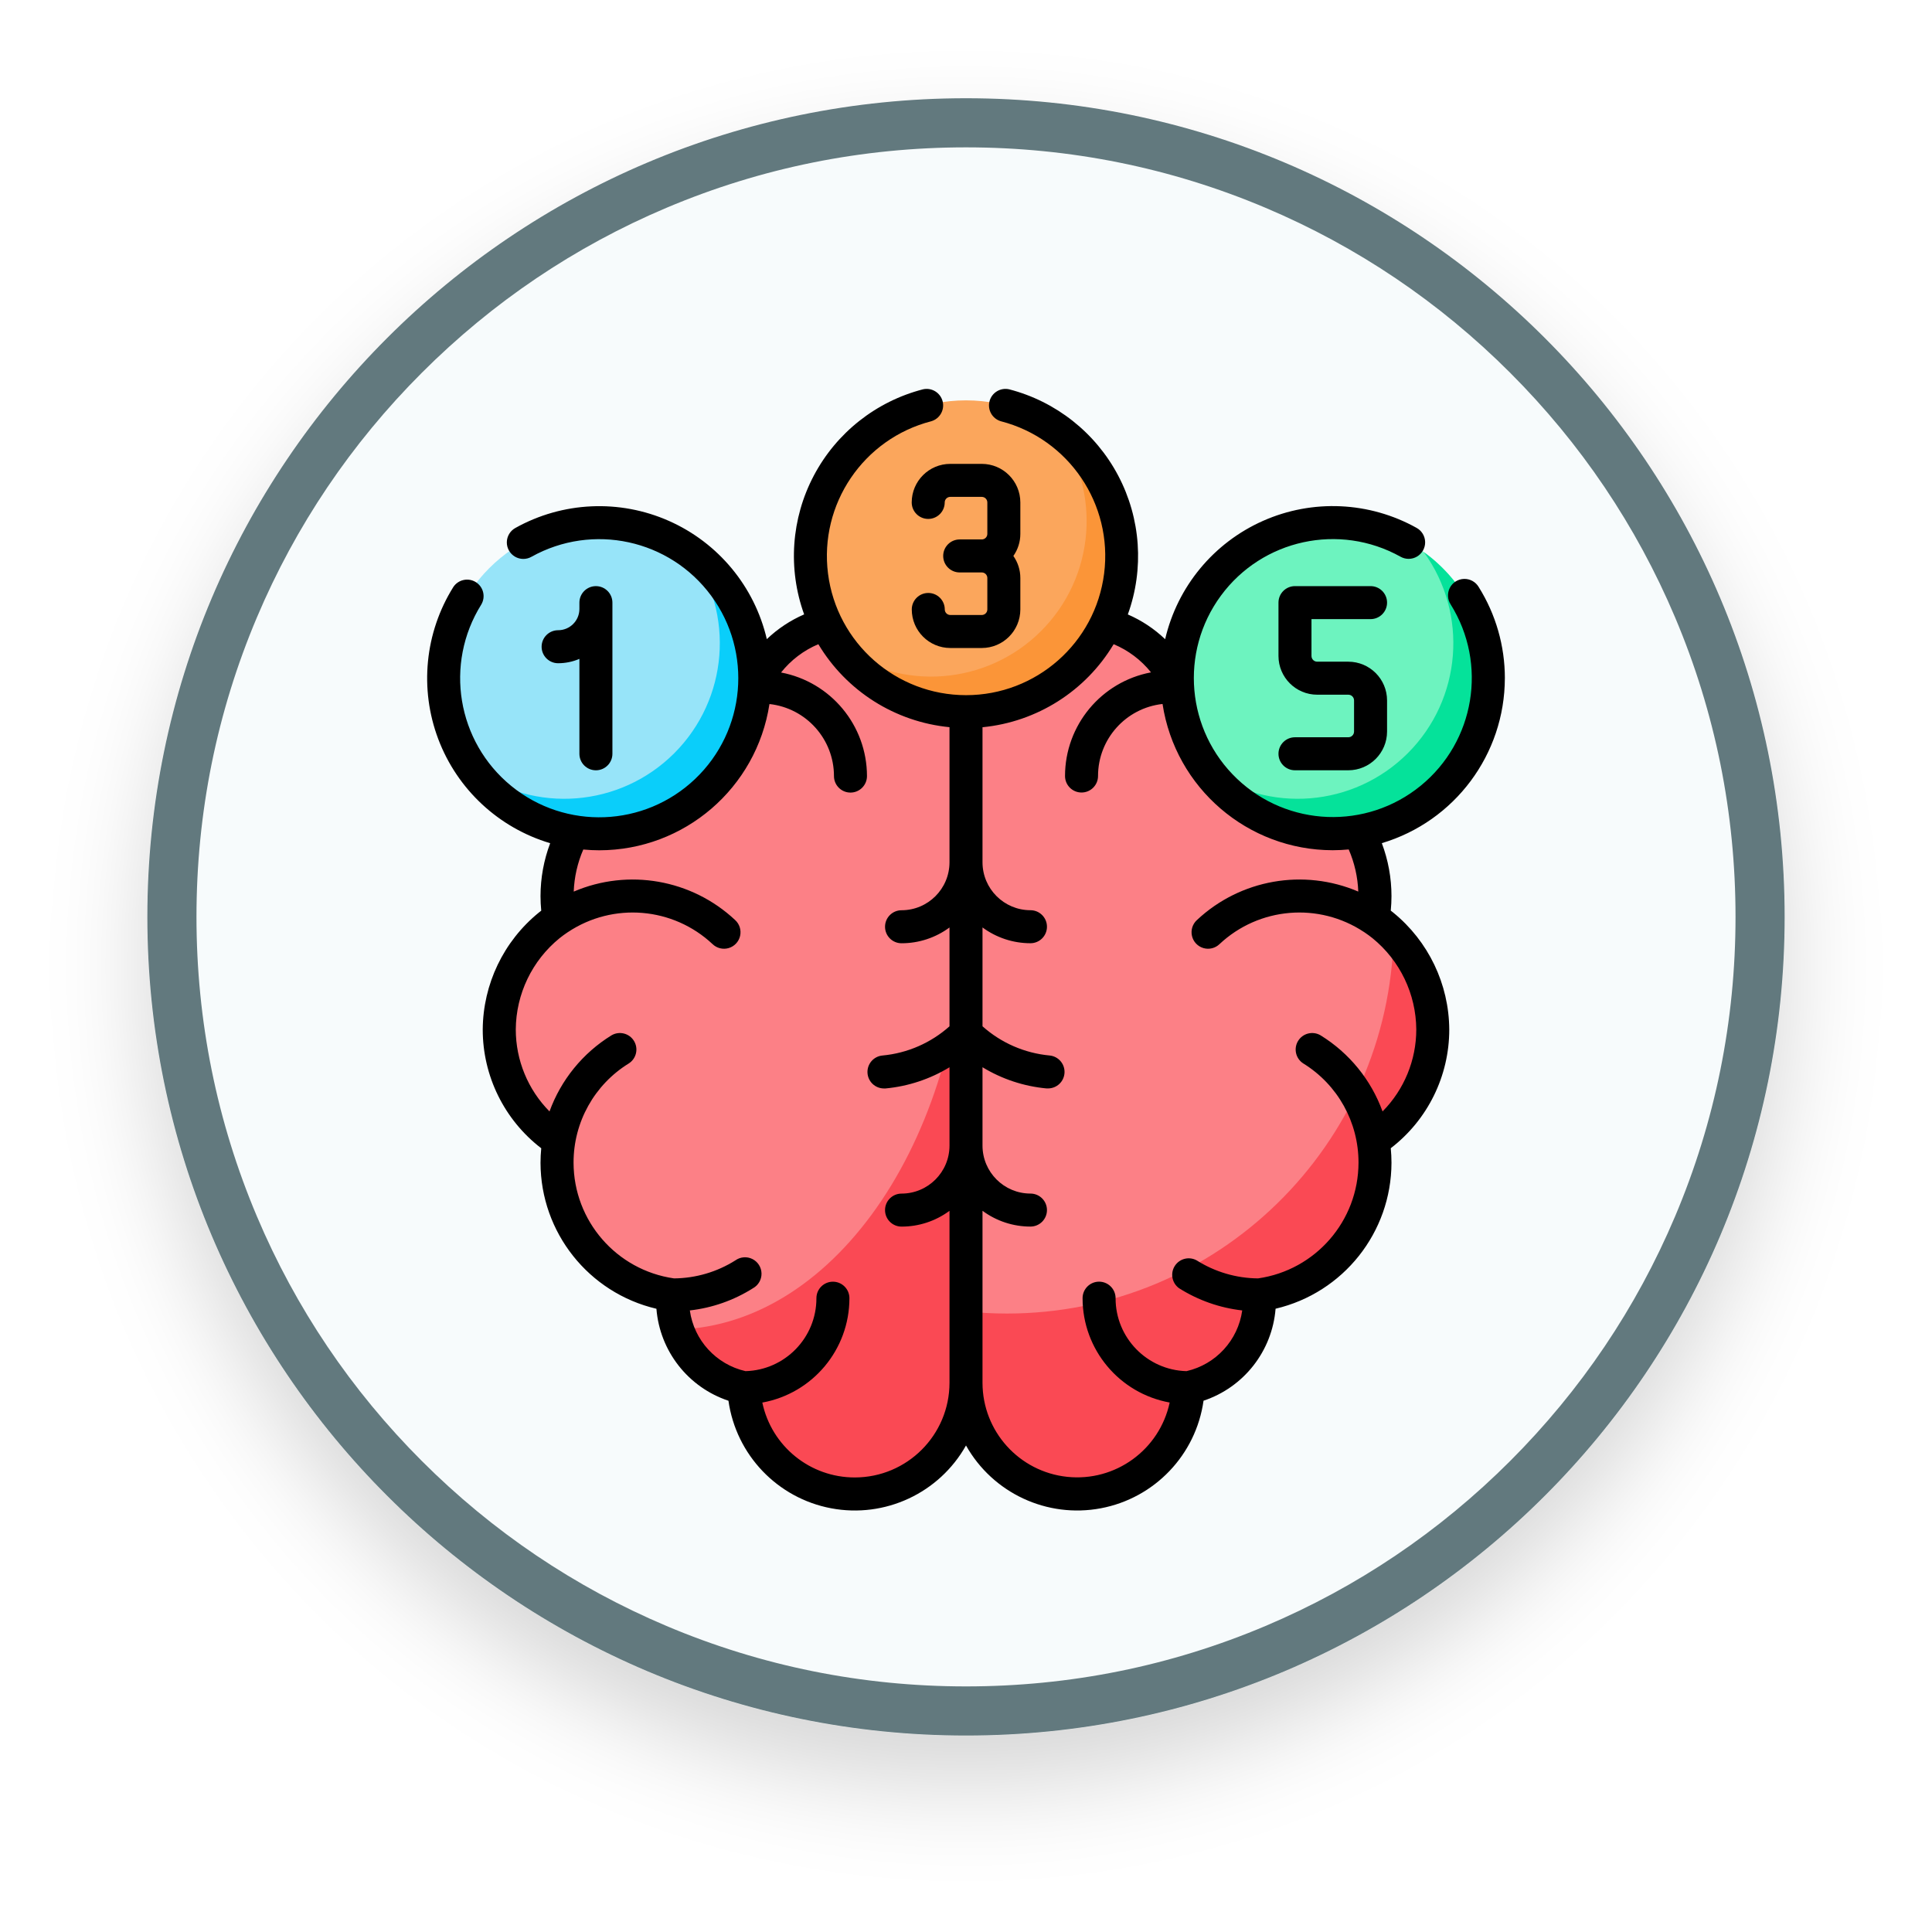
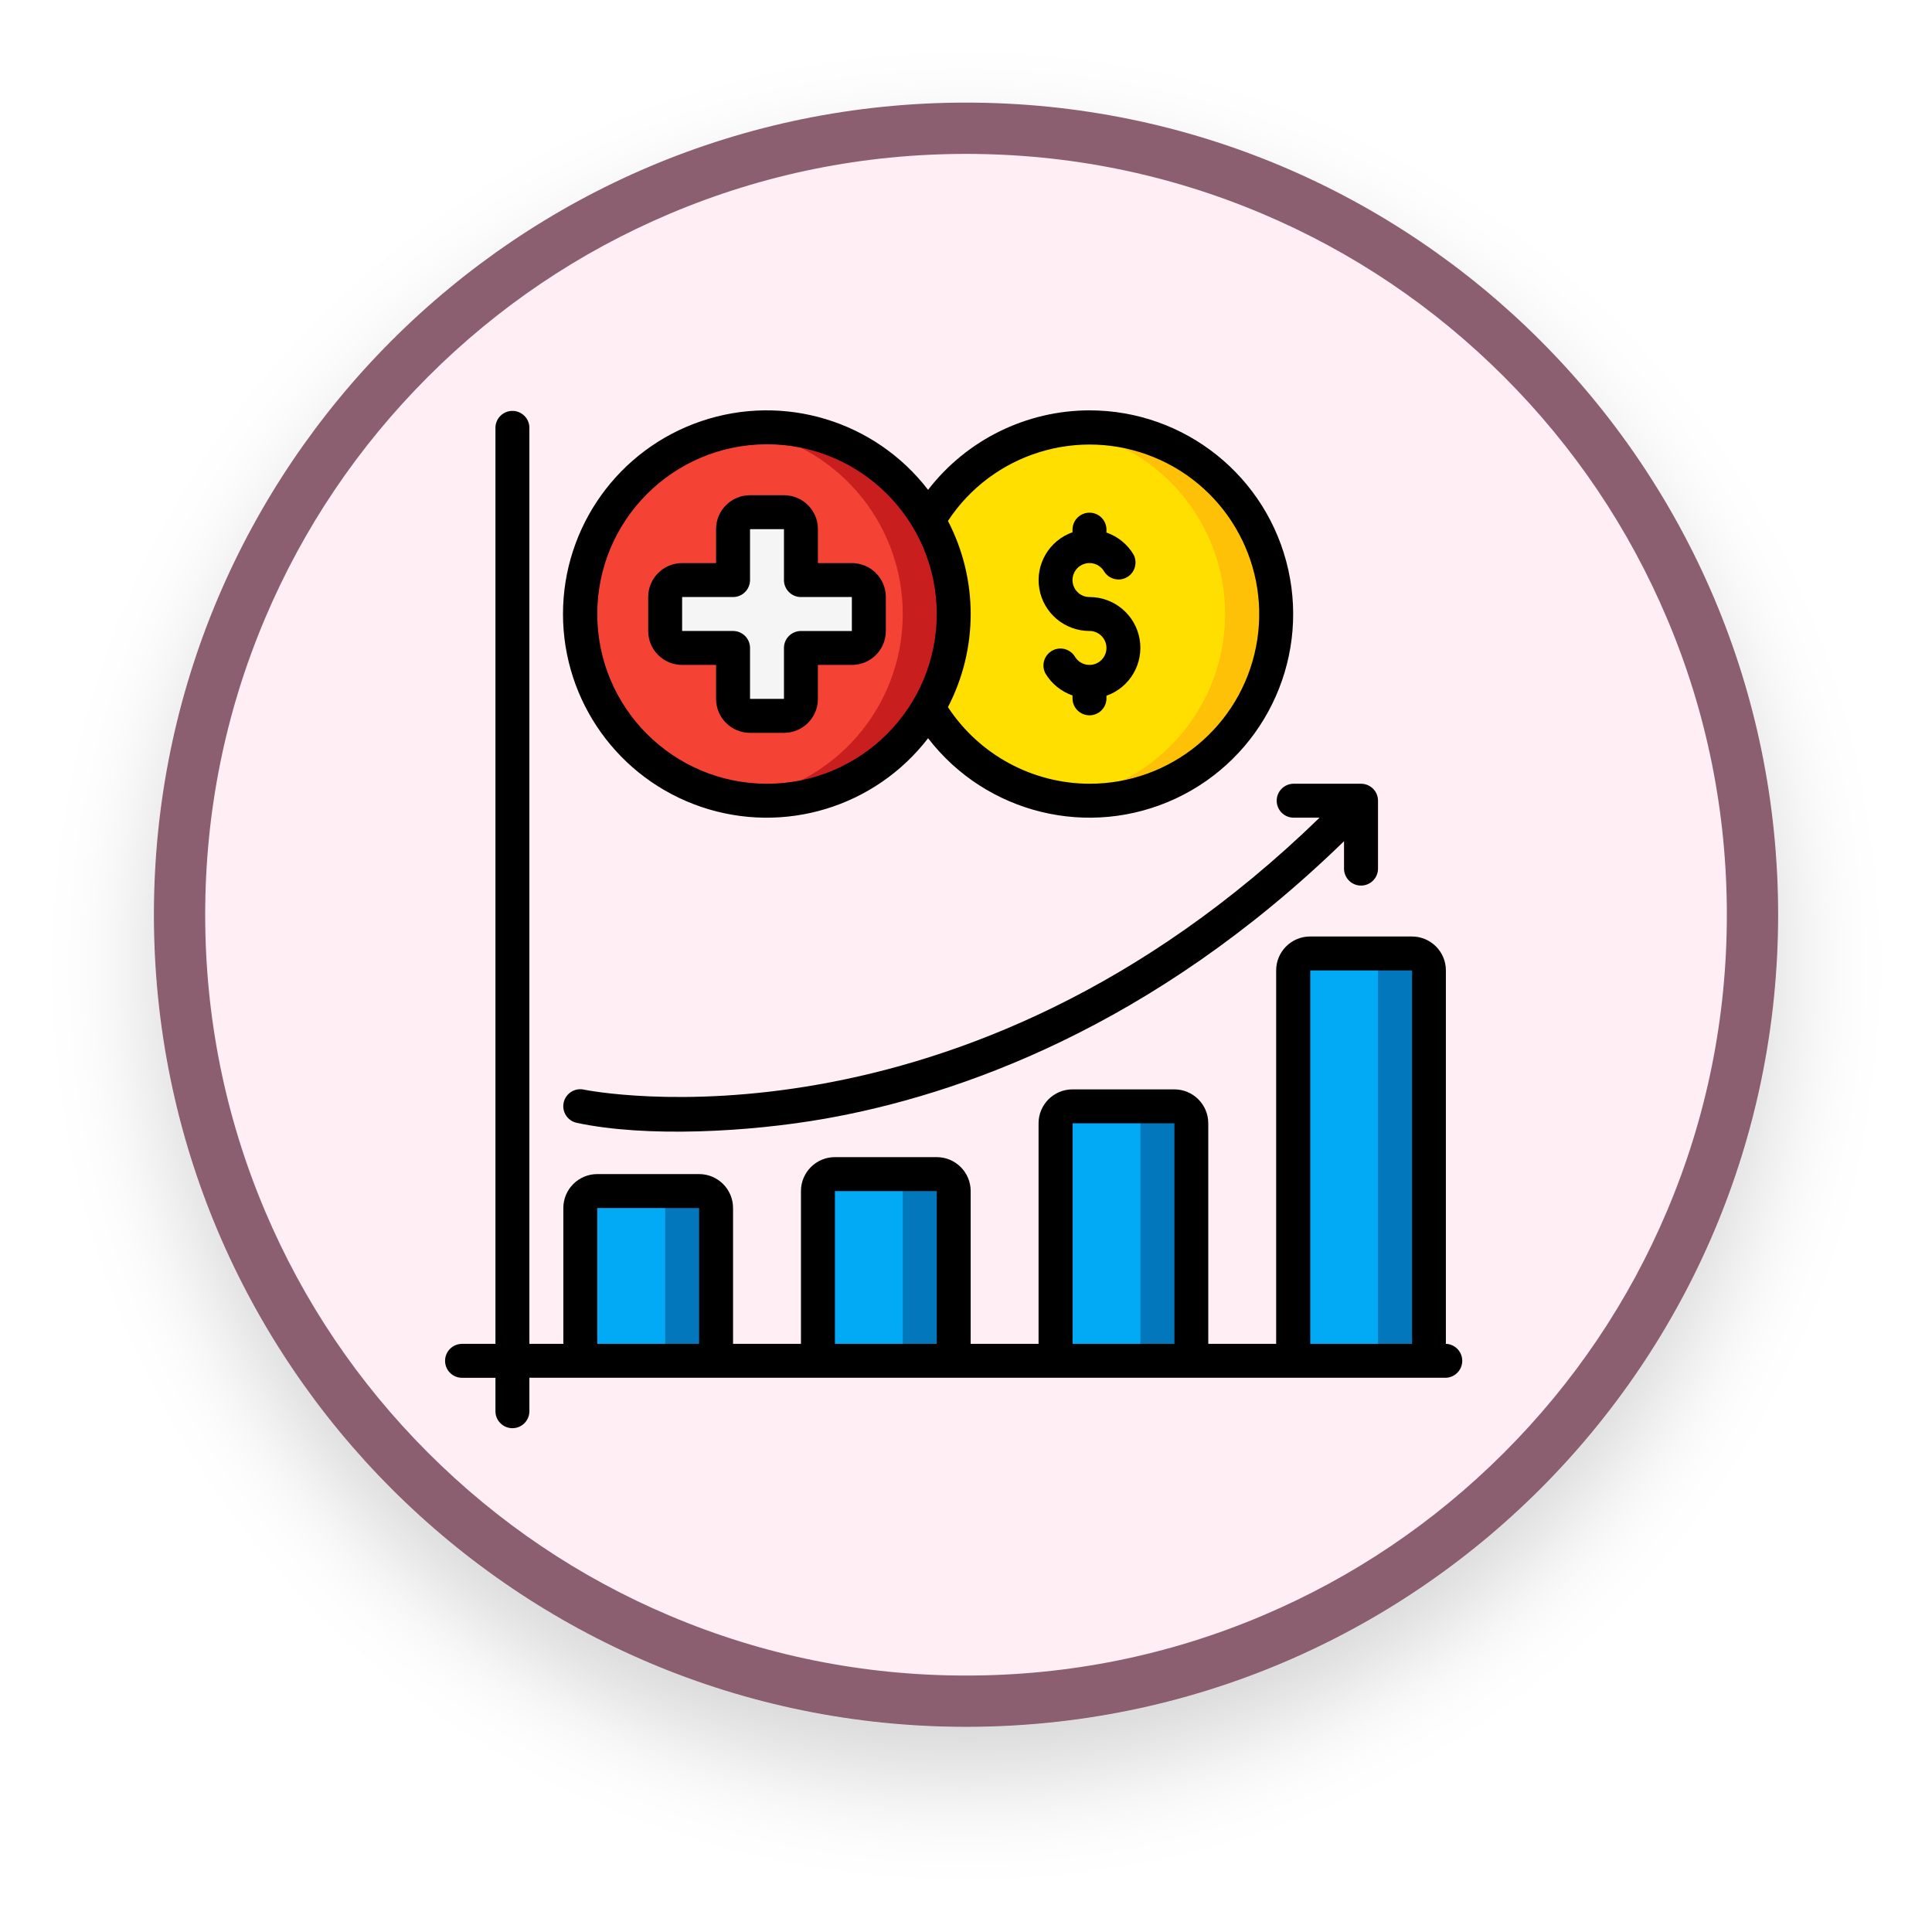
- <svg xmlns="http://www.w3.org/2000/svg" width="118" height="118" viewBox="0 0 118 118">
+ <svg xmlns="http://www.w3.org/2000/svg" width="113" height="113" viewBox="0 0 113 113">
  <defs>
-     <filter id="Path_982547" x="0" y="0" width="118" height="118" filterUnits="userSpaceOnUse">
+     <filter id="Path_982547" x="0" y="0" width="113" height="113" filterUnits="userSpaceOnUse">
      <feOffset dy="3" input="SourceAlpha" />
      <feGaussianBlur stdDeviation="3" result="blur" />
      <feFlood flood-opacity="0.161" />
      <feComposite operator="in" in2="blur" />
      <feComposite in="SourceGraphic" />
    </filter>
  </defs>
-   <g id="Group_1203514" data-name="Group 1203514" transform="translate(-834.5 -779.623)">
-     <g id="Group_1202947" data-name="Group 1202947">
-       <g id="Group_1178381" data-name="Group 1178381" transform="translate(630 -4131.922)">
-         <g id="Group_1173988" data-name="Group 1173988" transform="translate(213.5 4917.545)">
-           <g id="Group_1172010" data-name="Group 1172010">
-             <g id="Group_1171046" data-name="Group 1171046">
-               <g id="Group_1148525" data-name="Group 1148525">
-                 <g transform="matrix(1, 0, 0, 1, -9, -6)" filter="url(#Path_982547)">
-                   <g id="Path_982547-2" data-name="Path 982547" transform="translate(9 6)" fill="#f7fbfc">
-                     <path d="M 50 98.5 C 43.452 98.5 37.1 97.218 31.122 94.689 C 25.347 92.247 20.16 88.749 15.705 84.295 C 11.251 79.84 7.753 74.653 5.311 68.878 C 2.782 62.9 1.5 56.548 1.5 50 C 1.5 43.452 2.782 37.1 5.311 31.122 C 7.753 25.347 11.251 20.16 15.705 15.705 C 20.16 11.251 25.347 7.753 31.122 5.311 C 37.1 2.782 43.452 1.5 50 1.5 C 56.548 1.5 62.9 2.782 68.878 5.311 C 74.653 7.753 79.84 11.251 84.295 15.705 C 88.749 20.16 92.247 25.347 94.689 31.122 C 97.218 37.1 98.5 43.452 98.5 50 C 98.5 56.548 97.218 62.9 94.689 68.878 C 92.247 74.653 88.749 79.84 84.295 84.295 C 79.84 88.749 74.653 92.247 68.878 94.689 C 62.9 97.218 56.548 98.5 50 98.5 Z" stroke="none" />
-                     <path d="M 50 3 C 43.654 3 37.499 4.242 31.706 6.692 C 26.11 9.059 21.083 12.449 16.766 16.766 C 12.449 21.083 9.059 26.11 6.692 31.706 C 4.242 37.499 3 43.654 3 50 C 3 56.346 4.242 62.501 6.692 68.294 C 9.059 73.89 12.449 78.917 16.766 83.234 C 21.083 87.551 26.11 90.941 31.706 93.308 C 37.499 95.758 43.654 97 50 97 C 56.346 97 62.501 95.758 68.294 93.308 C 73.89 90.941 78.917 87.551 83.234 83.234 C 87.551 78.917 90.941 73.89 93.308 68.294 C 95.758 62.501 97 56.346 97 50 C 97 43.654 95.758 37.499 93.308 31.706 C 90.941 26.11 87.551 21.083 83.234 16.766 C 78.917 12.449 73.89 9.059 68.294 6.692 C 62.501 4.242 56.346 3 50 3 M 50 0 C 77.614 0 100 22.386 100 50 C 100 77.614 77.614 100 50 100 C 22.386 100 0 77.614 0 50 C 0 22.386 22.386 0 50 0 Z" stroke="none" fill="#62797e" />
+   <g id="Group_1204641" data-name="Group 1204641" transform="translate(-902 -3840)">
+     <g id="Group_1204079" data-name="Group 1204079">
+       <g id="Group_1203960" data-name="Group 1203960" transform="translate(0.44 1899.125)">
+         <g id="Group_1203499" data-name="Group 1203499" transform="translate(0 -197.72)">
+           <g id="Group_1202591" data-name="Group 1202591" transform="translate(910.561 2144.596)">
+             <g id="Group_1172010" data-name="Group 1172010" transform="translate(0)">
+               <g id="Group_1171046" data-name="Group 1171046">
+                 <g id="Group_1148525" data-name="Group 1148525">
+                   <g transform="matrix(1, 0, 0, 1, -9, -6)" filter="url(#Path_982547)">
+                     <g id="Path_982547-2" data-name="Path 982547" transform="translate(9 6)" fill="#ffeef4">
+                       <path d="M 47.5 93.5 C 41.289 93.5 35.265 92.284 29.595 89.886 C 24.118 87.569 19.198 84.252 14.973 80.027 C 10.748 75.802 7.431 70.882 5.114 65.405 C 2.716 59.735 1.5 53.711 1.5 47.5 C 1.5 41.289 2.716 35.265 5.114 29.595 C 7.431 24.118 10.748 19.198 14.973 14.973 C 19.198 10.748 24.118 7.431 29.595 5.114 C 35.265 2.716 41.289 1.5 47.5 1.5 C 53.711 1.5 59.735 2.716 65.405 5.114 C 70.882 7.431 75.802 10.748 80.027 14.973 C 84.252 19.198 87.569 24.118 89.886 29.595 C 92.284 35.265 93.5 41.289 93.5 47.5 C 93.5 53.711 92.284 59.735 89.886 65.405 C 87.569 70.882 84.252 75.802 80.027 80.027 C 75.802 84.252 70.882 87.569 65.405 89.886 C 59.735 92.284 53.711 93.5 47.5 93.5 Z" stroke="none" />
+                       <path d="M 47.5 3 C 41.491 3 35.664 4.176 30.18 6.496 C 24.881 8.737 20.122 11.946 16.034 16.034 C 11.946 20.122 8.737 24.881 6.496 30.18 C 4.176 35.664 3 41.491 3 47.5 C 3 53.509 4.176 59.336 6.496 64.82 C 8.737 70.119 11.946 74.878 16.034 78.966 C 20.122 83.054 24.881 86.263 30.18 88.504 C 35.664 90.824 41.491 92 47.5 92 C 53.509 92 59.336 90.824 64.82 88.504 C 70.119 86.263 74.878 83.054 78.966 78.966 C 83.054 74.878 86.263 70.119 88.504 64.82 C 90.824 59.336 92 53.509 92 47.5 C 92 41.491 90.824 35.664 88.504 30.18 C 86.263 24.881 83.054 20.122 78.966 16.034 C 74.878 11.946 70.119 8.737 64.82 6.496 C 59.336 4.176 53.509 3 47.5 3 M 47.5 0 C 73.734 0 95 21.266 95 47.5 C 95 73.734 73.734 95 47.5 95 C 21.266 95 0 73.734 0 47.5 C 0 21.266 21.266 0 47.5 0 Z" stroke="none" fill="#8b5e6f" />
+                     </g>
                  </g>
                </g>
              </g>
            </g>
          </g>
        </g>
      </g>
-       <g id="reason_2106612" transform="translate(850.548 803.368)">
-         <path id="Path_1042983" data-name="Path 1042983" d="M71.447,152.3a6.787,6.787,0,0,1-13.568.3,5.432,5.432,0,0,1-4.352-5.323c0-.116,0-.23.012-.344a8.139,8.139,0,0,1-6.957-9.43,8.145,8.145,0,0,1,0-13.577,8.139,8.139,0,0,1,7-9.435,5.431,5.431,0,0,1,4.847-4.657,6.788,6.788,0,0,1,13.021,2.689V152.3Z" transform="translate(-28.495 -91.586)" fill="#fc8086" />
-         <path id="Path_1042984" data-name="Path 1042984" d="M124.283,258.747a5.439,5.439,0,0,0,4.056,3.555,6.787,6.787,0,0,0,13.568-.3V232.384c0,14.391-7.859,26.087-17.625,26.363Z" transform="translate(-98.956 -201.29)" fill="#fa4954" />
-         <path id="Path_1042985" data-name="Path 1042985" d="M256,152.3a6.787,6.787,0,0,0,13.568.3,5.432,5.432,0,0,0,4.352-5.323c0-.116,0-.23-.012-.344a8.139,8.139,0,0,0,6.957-9.43,8.145,8.145,0,0,0,0-13.577,8.139,8.139,0,0,0-7-9.435,5.432,5.432,0,0,0-4.847-4.657A6.788,6.788,0,0,0,256,112.522V152.3Z" transform="translate(-213.047 -91.586)" fill="#fc8086" />
-         <path id="Path_1042986" data-name="Path 1042986" d="M284.509,255.116a8.116,8.116,0,0,0-2.391-5.763A23.62,23.62,0,0,1,258.5,272.47a23.881,23.881,0,0,1-2.5-.132V276.7a6.787,6.787,0,0,0,13.568.3,5.432,5.432,0,0,0,4.352-5.323c0-.116,0-.23-.012-.344a8.139,8.139,0,0,0,6.957-9.43A8.136,8.136,0,0,0,284.509,255.116Z" transform="translate(-213.048 -215.988)" fill="#fa4954" />
-         <circle id="Ellipse_12586" data-name="Ellipse 12586" cx="9.503" cy="9.503" r="9.503" transform="translate(11.049 8.174)" fill="#97e4f9" />
-         <path id="Path_1042987" data-name="Path 1042987" d="M44.278,74.534A9.5,9.5,0,0,1,31.013,87.8,9.5,9.5,0,1,0,44.278,74.534Z" transform="translate(-18.166 -64.561)" fill="#0acefa" />
-         <circle id="Ellipse_12587" data-name="Ellipse 12587" cx="9.503" cy="9.503" r="9.503" transform="translate(55.849 8.174)" fill="#6df3bf" />
-         <path id="Path_1042988" data-name="Path 1042988" d="M379.092,74.534A9.5,9.5,0,0,1,365.827,87.8a9.5,9.5,0,1,0,13.265-13.265Z" transform="translate(-308.179 -64.561)" fill="#05e29a" />
-         <circle id="Ellipse_12588" data-name="Ellipse 12588" cx="9.503" cy="9.503" r="9.503" transform="translate(33.449 0.707)" fill="#fba65c" />
-         <path id="Path_1042989" data-name="Path 1042989" d="M211.685,18.732A9.5,9.5,0,0,1,198.42,32a9.5,9.5,0,1,0,13.265-13.265Z" transform="translate(-163.172 -16.226)" fill="#fb9538" />
-         <path id="Path_1042990" data-name="Path 1042990" d="M65.607,101.333a1.008,1.008,0,0,0,1.008-1.008V91.093a1.008,1.008,0,1,0-2.016,0v.385a1.3,1.3,0,0,1-1.3,1.3,1.008,1.008,0,1,0,0,2.016,3.3,3.3,0,0,0,1.3-.266v5.8A1.008,1.008,0,0,0,65.607,101.333Z" transform="translate(-45.259 -78.031)" />
-         <path id="Path_1042991" data-name="Path 1042991" d="M75.864,17.677a10.485,10.485,0,0,0-1.6-5.572,1.008,1.008,0,1,0-1.708,1.07,8.488,8.488,0,1,1-3.069-2.92,1.008,1.008,0,1,0,.983-1.76,10.512,10.512,0,0,0-15.355,6.8,7.769,7.769,0,0,0-2.279-1.512A10.512,10.512,0,0,0,45.584.032a1.008,1.008,0,0,0-.5,1.952,8.5,8.5,0,1,1-4.256,0,1.008,1.008,0,0,0-.5-1.952A10.512,10.512,0,0,0,33.066,13.78a7.77,7.77,0,0,0-2.279,1.512A10.512,10.512,0,0,0,15.432,8.5a1.008,1.008,0,1,0,.983,1.76,8.494,8.494,0,1,1-3.069,2.92,1.008,1.008,0,0,0-1.708-1.07,10.512,10.512,0,0,0,5.917,15.645,9.173,9.173,0,0,0-.59,3.232c0,.294.015.592.044.889l-.15.118a9.283,9.283,0,0,0-3.423,7.138,9.138,9.138,0,0,0,3.573,7.255c-.028.294-.044.591-.044.89h0a9.178,9.178,0,0,0,7.079,8.913,6.461,6.461,0,0,0,4.4,5.618A7.793,7.793,0,0,0,42.952,64.54,7.793,7.793,0,0,0,57.46,61.805a6.461,6.461,0,0,0,4.4-5.618,9.178,9.178,0,0,0,7.079-8.913h0c0-.3-.016-.6-.044-.89a9.138,9.138,0,0,0,3.573-7.255,9.283,9.283,0,0,0-3.423-7.138l-.15-.118c.029-.3.044-.6.044-.889a9.173,9.173,0,0,0-.59-3.232,10.528,10.528,0,0,0,7.514-10.073Zm-39.7,48.816a5.764,5.764,0,0,1-5.652-4.574,6.477,6.477,0,0,0,5.32-6.374,1.008,1.008,0,1,0-2.016,0A4.451,4.451,0,0,1,29.485,60a4.433,4.433,0,0,1-3.4-3.708,9.148,9.148,0,0,0,3.858-1.357,1.008,1.008,0,1,0-1.077-1.7,7.139,7.139,0,0,1-3.747,1.1,7.15,7.15,0,0,1-6.136-7.063h0a7.1,7.1,0,0,1,3.377-6.068,1.008,1.008,0,0,0-1.064-1.712,9.118,9.118,0,0,0-3.782,4.646,7.12,7.12,0,0,1-2.06-5.011,7.247,7.247,0,0,1,2.674-5.57c.151-.121.314-.241.484-.355l.038-.024a7.132,7.132,0,0,1,8.819.737,1.008,1.008,0,1,0,1.378-1.471,9.153,9.153,0,0,0-9.854-1.733,7.136,7.136,0,0,1,.584-2.57c.322.03.649.047.979.047a10.527,10.527,0,0,0,10.392-8.933,4.428,4.428,0,0,1,3.94,4.4,1.008,1.008,0,1,0,2.016,0,6.448,6.448,0,0,0-5.248-6.326A5.76,5.76,0,0,1,33.934,15.6a10.524,10.524,0,0,0,8.01,5.069v8.252a2.932,2.932,0,0,1-2.929,2.929,1.008,1.008,0,0,0,0,2.016,4.918,4.918,0,0,0,2.929-.964v6.037a7.145,7.145,0,0,1-4.092,1.783,1.008,1.008,0,0,0,.091,2.012q.046,0,.094,0a9.154,9.154,0,0,0,3.907-1.294v4.787a2.932,2.932,0,0,1-2.929,2.929,1.008,1.008,0,1,0,0,2.016,4.918,4.918,0,0,0,2.929-.964V60.713a5.786,5.786,0,0,1-5.78,5.78ZM66.915,30.711a9.153,9.153,0,0,0-9.854,1.733,1.008,1.008,0,1,0,1.378,1.471,7.132,7.132,0,0,1,8.819-.737l.038.024c.169.114.333.234.484.355a7.247,7.247,0,0,1,2.674,5.57,7.12,7.12,0,0,1-2.06,5.011,9.119,9.119,0,0,0-3.782-4.646,1.008,1.008,0,0,0-1.064,1.712,7.1,7.1,0,0,1,3.377,6.068h0a7.15,7.15,0,0,1-6.136,7.063,7.141,7.141,0,0,1-3.747-1.1,1.008,1.008,0,0,0-1.077,1.7,9.151,9.151,0,0,0,3.858,1.357A4.433,4.433,0,0,1,56.419,60a4.451,4.451,0,0,1-4.331-4.457,1.008,1.008,0,0,0-2.016,0,6.477,6.477,0,0,0,5.32,6.374A5.78,5.78,0,0,1,43.96,60.713V50.206a4.918,4.918,0,0,0,2.929.964,1.008,1.008,0,0,0,0-2.016,2.932,2.932,0,0,1-2.929-2.929V41.438a9.152,9.152,0,0,0,3.907,1.294c.031,0,.063,0,.094,0a1.008,1.008,0,0,0,.091-2.012,7.144,7.144,0,0,1-4.092-1.783V32.9a4.918,4.918,0,0,0,2.929.964,1.008,1.008,0,0,0,0-2.016,2.932,2.932,0,0,1-2.929-2.929V20.672A10.524,10.524,0,0,0,51.97,15.6a5.759,5.759,0,0,1,2.282,1.721A6.448,6.448,0,0,0,49,23.651a1.008,1.008,0,1,0,2.016,0,4.428,4.428,0,0,1,3.94-4.4,10.527,10.527,0,0,0,10.392,8.933c.33,0,.656-.017.979-.047a7.133,7.133,0,0,1,.584,2.57Z" transform="translate(0 0)" />
-         <path id="Path_1042992" data-name="Path 1042992" d="M404.25,92.1a1.008,1.008,0,0,0,0-2.016h-4.616a1.008,1.008,0,0,0-1.008,1.008v3.258a2.368,2.368,0,0,0,2.366,2.366h1.9a.35.35,0,0,1,.35.35v1.9a.35.35,0,0,1-.35.35h-3.258a1.008,1.008,0,0,0,0,2.016h3.258a2.368,2.368,0,0,0,2.366-2.366v-1.9a2.368,2.368,0,0,0-2.366-2.366h-1.9a.35.35,0,0,1-.35-.35V92.1Z" transform="translate(-336.589 -78.031)" />
-         <path id="Path_1042993" data-name="Path 1042993" d="M231.219,36.638a1.008,1.008,0,0,0,2.016,0,.339.339,0,0,1,.338-.338H235.5a.339.339,0,0,1,.338.338v1.923a.339.339,0,0,1-.338.338H234.15a1.008,1.008,0,1,0,0,2.016H235.5a.339.339,0,0,1,.338.338v1.923a.339.339,0,0,1-.338.338h-1.923a.339.339,0,0,1-.338-.338,1.008,1.008,0,0,0-2.016,0,2.357,2.357,0,0,0,2.354,2.354H235.5a2.357,2.357,0,0,0,2.354-2.354V41.254a2.339,2.339,0,0,0-.426-1.346,2.339,2.339,0,0,0,.426-1.346V36.638a2.357,2.357,0,0,0-2.354-2.354h-1.923A2.357,2.357,0,0,0,231.219,36.638Z" transform="translate(-191.583 -29.697)" />
+       <g id="graph_6902588" transform="translate(928 3864.001)">
+         <path id="Path_1045459" data-name="Path 1045459" d="M29.839,11.919A10.913,10.913,0,1,1,28.35,6.41,10.913,10.913,0,0,1,29.839,11.919Z" transform="translate(-0.059 -0.007)" fill="#f44335" />
+         <path id="Path_1045460" data-name="Path 1045460" d="M28.42,6.41a10.809,10.809,0,0,0-10.885-5.3,10.919,10.919,0,0,1,0,21.624A10.919,10.919,0,0,0,28.42,6.41Z" transform="translate(-0.128 -0.007)" fill="#c81e1e" />
+         <path id="Path_1045461" data-name="Path 1045461" d="M8.993,46h5.956a.993.993,0,0,1,.993.993v8.934H8V46.993A.993.993,0,0,1,8.993,46Z" transform="translate(-0.059 -0.337)" fill="#02a9f4" />
+         <path id="Path_1045462" data-name="Path 1045462" d="M14.978,46H12a.993.993,0,0,1,.993.993v8.934h2.978V46.993A.993.993,0,0,0,14.978,46Z" transform="translate(-0.088 -0.337)" fill="#0377bc" />
+         <path id="Path_1045463" data-name="Path 1045463" d="M22.993,45h5.956a.993.993,0,0,1,.993.993v9.927H22V45.993A.993.993,0,0,1,22.993,45Z" transform="translate(-0.161 -0.33)" fill="#02a9f4" />
+         <path id="Path_1045464" data-name="Path 1045464" d="M28.978,45H26a.993.993,0,0,1,.993.993v9.927h2.978V45.993A.993.993,0,0,0,28.978,45Z" transform="translate(-0.19 -0.33)" fill="#0377bc" />
+         <path id="Path_1045465" data-name="Path 1045465" d="M36.993,41h5.956a.993.993,0,0,1,.993.993v13.9H36v-13.9A.993.993,0,0,1,36.993,41Z" transform="translate(-0.264 -0.3)" fill="#02a9f4" />
+         <path id="Path_1045466" data-name="Path 1045466" d="M42.978,41H40a.993.993,0,0,1,.993.993v13.9h2.978v-13.9A.993.993,0,0,0,42.978,41Z" transform="translate(-0.293 -0.3)" fill="#0377bc" />
+         <path id="Path_1045467" data-name="Path 1045467" d="M50.993,32h5.956a.993.993,0,0,1,.993.993V55.824H50V32.993A.993.993,0,0,1,50.993,32Z" transform="translate(-0.366 -0.234)" fill="#02a9f4" />
+         <path id="Path_1045468" data-name="Path 1045468" d="M56.978,32H54a.993.993,0,0,1,.993.993V55.824h2.978V32.993A.993.993,0,0,0,56.978,32Z" transform="translate(-0.396 -0.234)" fill="#0377bc" />
+         <path id="Path_1045469" data-name="Path 1045469" d="M24.912,10.963v1.985a.993.993,0,0,1-.993.993H20.941v2.978a.993.993,0,0,1-.993.993H17.963a.993.993,0,0,1-.993-.993V13.941H13.993A.993.993,0,0,1,13,12.949V10.963a.993.993,0,0,1,.993-.993h2.978V6.993A.993.993,0,0,1,17.963,6h1.985a.993.993,0,0,1,.993.993V9.971h2.978A.993.993,0,0,1,24.912,10.963Z" transform="translate(-0.095 -0.044)" fill="#f5f5f5" />
+         <path id="Path_1045470" data-name="Path 1045470" d="M48.85,11.919A10.919,10.919,0,0,1,28.5,17.429a10.936,10.936,0,0,0,0-11.019,10.919,10.919,0,0,1,20.35,5.509Z" transform="translate(-0.209 -0.007)" fill="#ffdf00" />
+         <path id="Path_1045471" data-name="Path 1045471" d="M37.989,1a11.009,11.009,0,0,0-1.523.108,10.908,10.908,0,0,1,0,21.622A10.919,10.919,0,1,0,37.989,1Z" transform="translate(-0.267 -0.007)" fill="#fec108" />
+         <path id="Path_1045472" data-name="Path 1045472" d="M58.568,54.6V32.758a1.985,1.985,0,0,0-1.985-1.985H50.626a1.985,1.985,0,0,0-1.985,1.985V54.6H44.67v-12.9a1.985,1.985,0,0,0-1.985-1.985H36.729a1.985,1.985,0,0,0-1.985,1.985V54.6H30.773V45.663a1.985,1.985,0,0,0-1.985-1.985H22.832a1.985,1.985,0,0,0-1.985,1.985V54.6H16.875V46.656A1.985,1.985,0,0,0,14.89,44.67H8.934a1.985,1.985,0,0,0-1.985,1.985V54.6H4.963V.993a.993.993,0,0,0-1.985,0V54.6H.993a.993.993,0,0,0,0,1.985H2.978v1.985a.993.993,0,0,0,1.985,0V56.583h53.6a.993.993,0,0,0,0-1.985Zm-49.634,0V46.656H14.89V54.6Zm13.9,0V45.663h5.956V54.6Zm13.9,0v-12.9h5.956V54.6Zm13.9,0V32.758h5.956V54.6Z" transform="translate(0 0)" />
+         <path id="Path_1045473" data-name="Path 1045473" d="M23.912,8.971H21.927V6.985A1.985,1.985,0,0,0,19.941,5H17.956a1.985,1.985,0,0,0-1.985,1.985V8.971H13.985A1.985,1.985,0,0,0,12,10.956v1.985a1.985,1.985,0,0,0,1.985,1.985h1.985v1.985A1.985,1.985,0,0,0,17.956,18.9h1.985a1.985,1.985,0,0,0,1.985-1.985V14.927h1.985A1.985,1.985,0,0,0,25.9,12.941V10.956A1.985,1.985,0,0,0,23.912,8.971Zm0,3.971H20.934a.993.993,0,0,0-.993.993v2.978H17.956V13.934a.993.993,0,0,0-.993-.993H13.985V10.956h2.978a.993.993,0,0,0,.993-.993V6.985h1.985V9.963a.993.993,0,0,0,.993.993h2.978Z" transform="translate(-0.088 -0.037)" />
+         <path id="Path_1045474" data-name="Path 1045474" d="M37.773,0a11.952,11.952,0,0,0-9.44,4.649,11.912,11.912,0,1,0,0,14.527A11.912,11.912,0,1,0,37.773,0ZM18.912,21.839a9.927,9.927,0,1,1,9.927-9.927A9.927,9.927,0,0,1,18.912,21.839Zm18.861,0a9.942,9.942,0,0,1-8.278-4.482,11.813,11.813,0,0,0,0-10.89,9.919,9.919,0,1,1,8.278,15.372Z" transform="translate(-0.051 0)" />
+         <path id="Path_1045475" data-name="Path 1045475" d="M53.656,27.956a.993.993,0,0,0,.993-.993V22.993A.993.993,0,0,0,53.656,22H49.685a.993.993,0,0,0,0,1.985h1.546C30.281,44.335,8.422,39.938,8.2,39.89a.993.993,0,1,0-.42,1.942c4.063.871,10.094.541,14.529-.242,7.679-1.355,19.112-5.295,30.352-16.229v1.6A.993.993,0,0,0,53.656,27.956Z" transform="translate(-0.051 -0.161)" />
+         <path id="Path_1045476" data-name="Path 1045476" d="M37.978,10.963a.993.993,0,1,1,.861-1.489.993.993,0,0,0,1.718-.993,2.972,2.972,0,0,0-1.586-1.29v-.2a.993.993,0,0,0-1.985,0v.183a2.971,2.971,0,0,0,.993,5.773.993.993,0,1,1-.861,1.489.993.993,0,0,0-1.718.993,2.972,2.972,0,0,0,1.586,1.29v.2a.993.993,0,0,0,1.985,0v-.183a2.971,2.971,0,0,0-.993-5.773Z" transform="translate(-0.256 -0.044)" />
      </g>
    </g>
  </g>
</svg>
